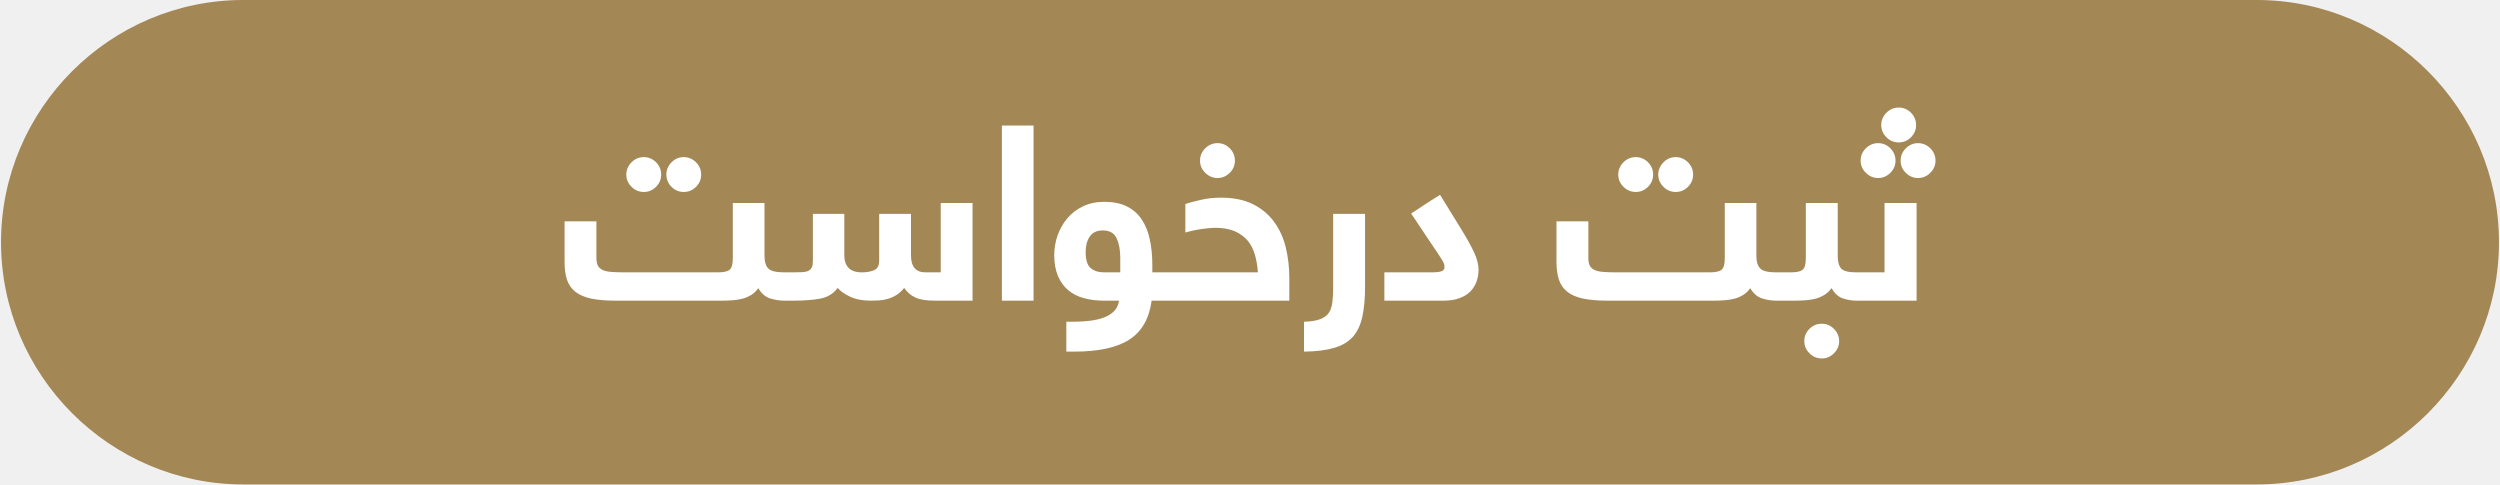
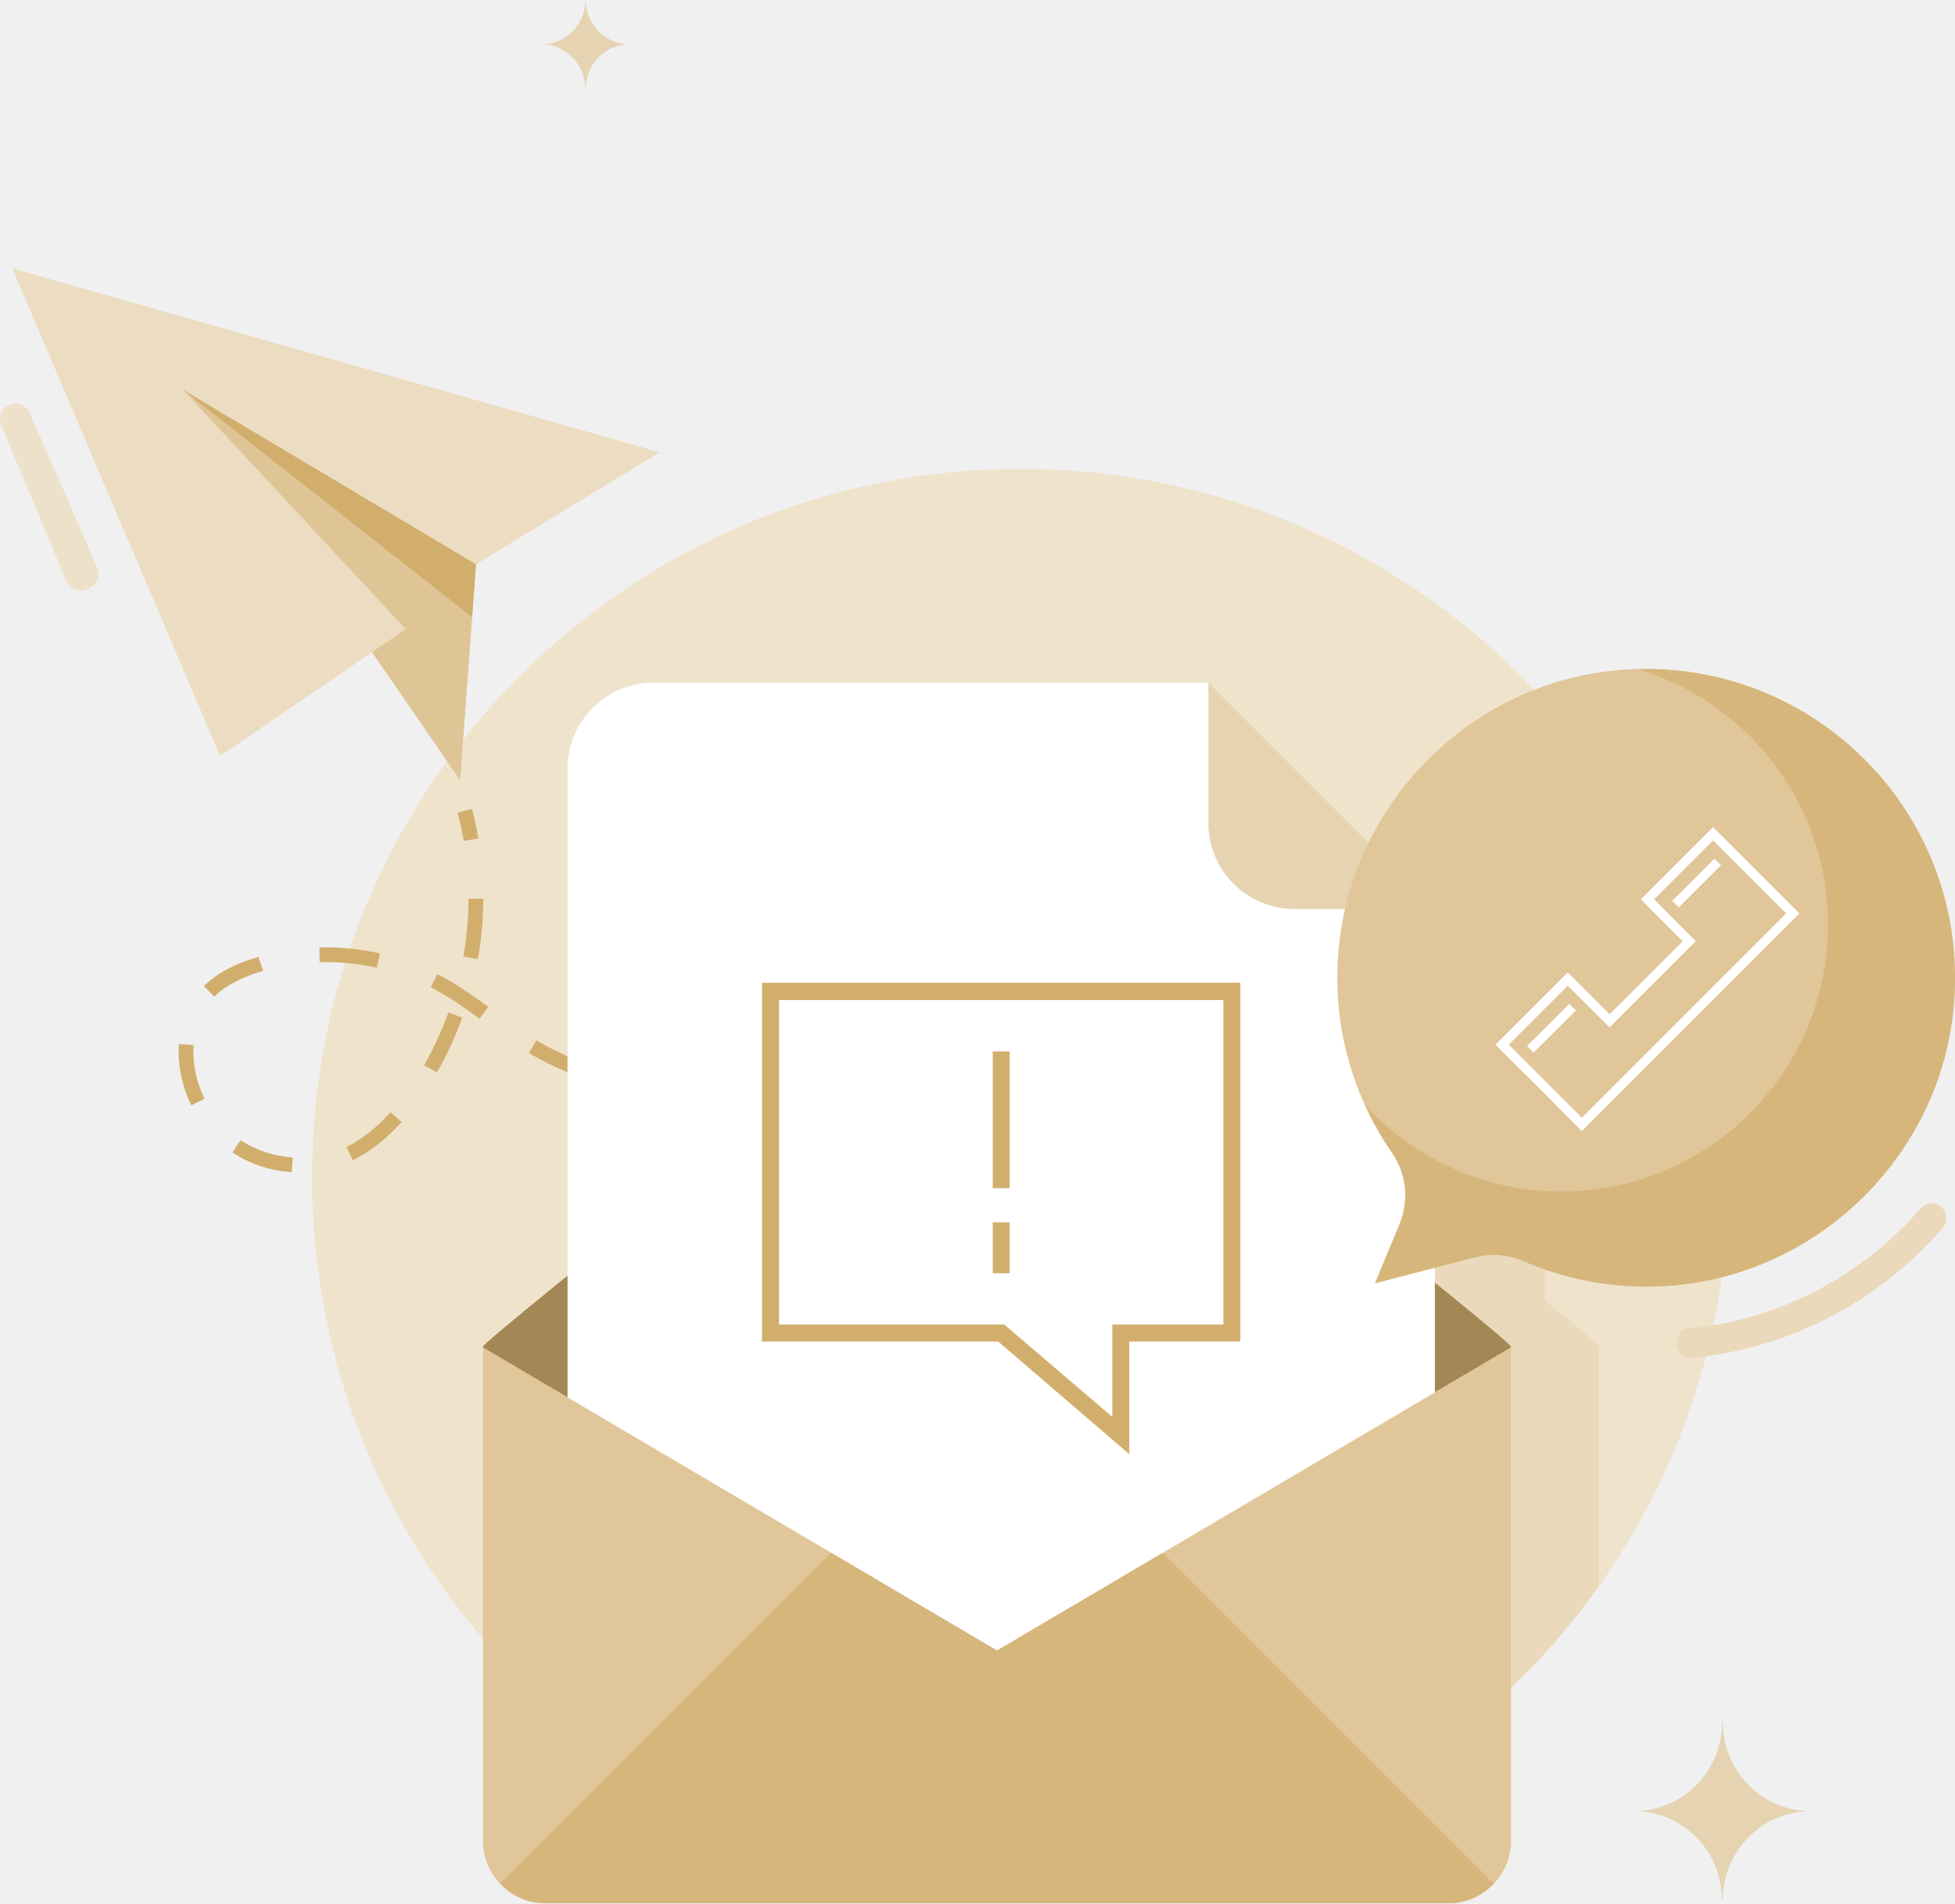
- <svg xmlns="http://www.w3.org/2000/svg" xml:space="preserve" width="3.117in" height="0.604in" version="1.1" style="shape-rendering:geometricPrecision; text-rendering:geometricPrecision; image-rendering:optimizeQuality; fill-rule:evenodd; clip-rule:evenodd" viewBox="0 0 31165 6044">
+ <svg xmlns="http://www.w3.org/2000/svg" xml:space="preserve" width="10.768in" height="10.484in" version="1.1" style="shape-rendering:geometricPrecision; text-rendering:geometricPrecision; image-rendering:optimizeQuality; fill-rule:evenodd; clip-rule:evenodd" viewBox="0 0 107679 104842">
  <defs>
    <style type="text/css">
   
-     .fil0 {fill:#A38755}
-     .fil1 {fill:white;fill-rule:nonzero}
+     .fil5 {fill:#43BEB2}
+     .fil6 {fill:#A38755}
+     .fil4 {fill:#D2AE6D}
+     .fil10 {fill:#D7B67C}
+     .fil3 {fill:#DFC596}
+     .fil9 {fill:#E0C698}
+     .fil8 {fill:#E5D3B2}
+     .fil1 {fill:#EAD9BA}
+     .fil2 {fill:#ECDDC2}
+     .fil11 {fill:#EEE1C9}
+     .fil0 {fill:#EFE3CC}
+     .fil7 {fill:white}
   
  </style>
  </defs>
  <g id="Layer_x0020_1">
-     <g id="_2557013244704">
-       <path class="fil0" d="M3022 0l25121 0c1662,0 3022,1360 3022,3022l0 0c0,1662 -1360,3022 -3022,3022l-25121 0c-1662,0 -3022,-1360 -3022,-3022l0 0c0,-1662 1360,-3022 3022,-3022z" />
-       <path class="fil1" d="M9769 3751c-58,0 -117,-10 -177,-29 -59,-20 -107,-62 -144,-127 -25,35 -54,63 -87,84 -34,21 -69,37 -109,47 -38,10 -79,17 -121,20 -41,3 -83,5 -123,5l-1344 0c-120,0 -221,-9 -303,-26 -82,-18 -147,-46 -196,-85 -49,-39 -83,-89 -104,-150 -20,-61 -30,-136 -30,-223l0 -506 397 0 0 452c0,41 6,73 16,96 11,24 29,42 55,56 26,14 62,23 107,27 45,4 102,6 172,6l1165 0c70,0 119,-10 146,-32 27,-21 41,-70 41,-144l0 -689 395 0 0 655c0,75 15,129 47,161 32,33 98,49 197,49 16,0 32,2 46,5 15,4 27,11 39,22 11,11 20,27 26,50 6,22 9,53 9,92 0,69 -10,118 -29,144 -20,26 -50,40 -91,40zm-1968 -1573c0,-58 22,-109 65,-153 42,-43 94,-65 154,-65 58,0 109,22 152,64 43,43 64,95 64,154 0,59 -21,110 -64,153 -43,43 -94,64 -152,64 -59,0 -110,-21 -153,-64 -44,-43 -66,-94 -66,-153zm500 0c0,-58 21,-109 64,-153 43,-43 93,-65 152,-65 59,0 110,22 153,64 44,43 65,95 65,154 0,59 -21,110 -64,153 -43,43 -94,64 -154,64 -59,0 -109,-21 -152,-64 -43,-43 -64,-94 -64,-153zm1592 1220c45,0 82,-1 112,-3 29,-2 53,-8 71,-18 19,-10 32,-25 41,-44 8,-19 12,-46 12,-82l0 -583 392 0 0 520c0,65 18,116 53,154 35,37 91,56 166,56 60,0 110,-9 152,-27 43,-18 64,-57 64,-120l0 -583 397 0 0 520c0,140 61,210 181,210l190 0 0 -865 397 0 0 1218 -468 0c-108,0 -190,-13 -245,-39 -56,-25 -102,-65 -140,-120 -31,39 -64,69 -99,90 -34,21 -70,37 -107,47 -37,11 -73,17 -108,19 -36,2 -70,3 -103,3 -103,0 -191,-17 -261,-51 -71,-34 -121,-70 -151,-108 -55,72 -126,116 -215,133 -88,17 -200,26 -337,26l-119 0c-16,0 -31,-2 -45,-5 -15,-3 -28,-10 -40,-21 -11,-12 -20,-29 -26,-51 -6,-23 -8,-53 -8,-92 0,-70 9,-118 29,-144 19,-27 49,-40 90,-40l125 0zm2989 -1832l0 2185 -395 0 0 -2185 395 0zm1473 2185c-29,222 -121,383 -276,485 -155,101 -386,151 -694,151l-94 0 0 -373 70 0c104,0 192,-6 265,-18 72,-12 132,-30 178,-54 45,-24 80,-52 102,-83 22,-31 37,-67 42,-108l-189 0c-90,0 -173,-10 -248,-31 -76,-20 -141,-53 -196,-99 -55,-46 -97,-105 -129,-178 -30,-73 -46,-160 -46,-261 0,-82 14,-163 41,-243 28,-79 68,-151 121,-214 54,-63 119,-114 197,-151 78,-37 166,-56 266,-56 112,0 207,19 283,58 76,38 138,93 184,163 47,71 81,154 101,251 21,97 31,203 31,320l0 88 224 0c16,0 31,2 46,5 14,4 27,11 38,22 11,11 19,27 26,50 6,22 10,53 10,92 0,69 -10,118 -29,144 -20,26 -50,40 -91,40l-233 0zm-823 -607c0,98 21,165 62,200 42,36 98,54 168,54l202 0 0 -182c0,-98 -16,-179 -46,-244 -30,-64 -87,-97 -171,-97 -76,0 -131,26 -164,77 -34,50 -51,114 -51,192zm2149 254c-5,-82 -19,-157 -39,-225 -20,-68 -51,-127 -93,-176 -42,-48 -96,-86 -161,-114 -65,-27 -147,-41 -244,-41 -33,0 -85,5 -155,14 -70,9 -141,24 -213,45l0 -356c47,-16 111,-33 191,-51 81,-19 164,-28 250,-28 159,0 294,27 403,82 109,55 197,128 264,221 67,91 116,198 145,319 29,121 44,247 44,379l0 284 -1487 0c-15,0 -31,-2 -45,-5 -15,-3 -28,-10 -39,-21 -11,-12 -20,-29 -26,-51 -6,-23 -9,-53 -9,-92 0,-70 10,-118 29,-144 19,-27 50,-40 90,-40l1095 0zm-722 -1394c0,-59 22,-110 64,-153 43,-43 95,-65 154,-65 59,0 110,21 153,64 43,43 64,94 64,154 0,59 -21,110 -64,152 -43,43 -94,65 -153,65 -58,0 -109,-22 -153,-65 -43,-42 -65,-93 -65,-152zm1661 664l398 0 0 911c0,146 -12,271 -34,373 -23,103 -62,186 -117,249 -57,63 -134,110 -233,139 -99,29 -225,45 -378,47l0 -373c81,-2 146,-12 196,-30 49,-17 86,-43 111,-77 24,-34 39,-79 47,-133 7,-54 10,-120 10,-195l0 -911zm1814 697c0,53 -9,103 -26,150 -17,47 -43,87 -77,122 -35,35 -80,63 -135,83 -56,21 -121,31 -196,31l-741 0 0 -353 600 0c46,0 83,-4 110,-13 27,-9 40,-26 40,-51 0,-12 -1,-24 -4,-36 -3,-12 -11,-29 -23,-50 -13,-22 -31,-50 -54,-84 -24,-35 -55,-81 -93,-138l-242 -362c61,-40 120,-80 178,-117 58,-39 120,-77 183,-116l266 432c72,117 126,214 161,292 35,77 53,147 53,210zm3711 386c-59,0 -118,-10 -177,-29 -59,-20 -107,-62 -144,-127 -25,35 -54,63 -87,84 -34,21 -70,37 -109,47 -39,10 -79,17 -121,20 -42,3 -83,5 -124,5l-1343 0c-121,0 -222,-9 -304,-26 -81,-18 -147,-46 -195,-85 -49,-39 -84,-89 -104,-150 -20,-61 -31,-136 -31,-223l0 -506 398 0 0 452c0,41 5,73 15,96 11,24 30,42 56,56 26,14 62,23 107,27 45,4 102,6 172,6l1165 0c70,0 118,-10 146,-32 27,-21 41,-70 41,-144l0 -689 394 0 0 655c0,75 16,129 48,161 32,33 98,49 197,49 16,0 31,2 45,5 15,4 28,11 40,22 11,11 20,27 26,50 6,22 8,53 8,92 0,69 -9,118 -29,144 -19,26 -49,40 -90,40zm-1968 -1573c0,-58 21,-109 64,-153 43,-43 95,-65 154,-65 59,0 110,22 153,64 43,43 64,95 64,154 0,59 -21,110 -64,153 -43,43 -94,64 -153,64 -58,0 -109,-21 -153,-64 -43,-43 -65,-94 -65,-153zm499 0c0,-58 22,-109 65,-153 42,-43 93,-65 152,-65 59,0 110,22 153,64 43,43 65,95 65,154 0,59 -22,110 -64,153 -43,43 -94,64 -154,64 -59,0 -110,-21 -152,-64 -43,-43 -65,-94 -65,-153zm1654 1220c70,0 119,-10 146,-32 28,-21 41,-70 41,-144l0 -689 398 0 0 655c0,75 14,129 42,161 29,33 92,49 191,49 16,0 31,2 45,5 14,4 27,11 38,22 11,11 20,27 26,50 7,22 10,53 10,92 0,69 -10,118 -29,144 -19,26 -49,40 -90,40 -59,0 -116,-10 -172,-29 -55,-20 -101,-62 -138,-127 -25,35 -54,63 -89,84 -34,21 -70,37 -109,47 -39,10 -80,17 -122,20 -41,3 -83,5 -124,5l-250 0c-16,0 -32,-2 -46,-5 -15,-3 -27,-10 -39,-21 -11,-12 -20,-29 -26,-51 -6,-23 -9,-53 -9,-92 0,-70 10,-118 29,-144 20,-27 50,-40 91,-40l186 0zm168 858c0,-59 21,-110 64,-153 43,-43 94,-64 154,-64 59,0 109,21 152,64 43,43 65,94 65,153 0,58 -22,109 -65,152 -43,43 -93,64 -152,64 -59,0 -110,-21 -153,-64 -44,-43 -65,-94 -65,-152zm1001 -858l0 -865 400 0 0 1218 -753 0c-16,0 -31,-2 -45,-5 -15,-3 -28,-10 -39,-21 -12,-12 -20,-29 -26,-51 -7,-23 -9,-53 -9,-92 0,-70 10,-118 29,-144 19,-27 49,-40 90,-40l353 0zm-298 -1394c0,-59 21,-110 64,-153 43,-43 94,-65 154,-65 59,0 110,21 153,64 42,43 64,94 64,154 0,59 -22,110 -64,152 -43,43 -94,65 -153,65 -59,0 -110,-22 -153,-65 -43,-42 -65,-93 -65,-152zm499 0c0,-59 21,-110 64,-153 43,-43 94,-65 153,-65 58,0 109,21 153,64 43,43 65,94 65,154 0,59 -22,110 -65,152 -42,43 -94,65 -153,65 -59,0 -110,-22 -153,-65 -43,-42 -64,-93 -64,-152zm-242 -444c0,-58 21,-109 64,-153 43,-43 94,-65 154,-65 59,0 110,21 153,64 42,43 64,95 64,154 0,59 -22,110 -64,153 -43,43 -94,64 -153,64 -59,0 -110,-21 -153,-64 -43,-43 -65,-94 -65,-153z" />
+     <g id="_2622979433408">
+       <g>
+         <path class="fil0" d="M95224 64847c0,-21551 -17470,-39020 -39019,-39020 -21550,0 -39019,17469 -39019,39020 0,21549 17469,39019 39019,39019 21549,0 39019,-17470 39019,-39019z" />
+         <path class="fil1" d="M83231 92975l0 -18750 -7 0 0 -44c-23,-97 -2377,-2049 -4187,-3531l0 -820 2190 -566c344,-88 695,-131 1043,-131 566,-1 1126,114 1647,340 380,163 774,320 1169,447l0 1713c1810,1482 2958,2451 2980,2548l0 44 7 0 0 13119c-1437,2033 -3054,3911 -4842,5631l0 0z" />
+         <polygon class="fil2" points="672,14784 12122,41650 20490,35925 25341,42972 26216,31085 36344,24913 " />
+         <polygon class="fil3" points="22346,34654 12122,41650 20490,35925 25341,42972 26216,31085 10077,21473 " />
+         <polygon class="fil4" points="26001,33998 10077,21473 26216,31085 " />
+         <path class="fil4" d="M25546 46323c-91,-523 -205,-1045 -341,-1553l786 -209c141,530 261,1076 356,1623l-801 139z" />
+         <path class="fil4" d="M26320 52830l-801 -142c186,-1050 283,-2121 289,-3182l813 4c-6,1107 -107,2225 -301,3320l0 0zm-5564 479c-924,-206 -1872,-312 -2817,-312l-330 5 -20 -813c1119,-27 2248,81 3344,328l-177 792zm-8954 1587l-569 -581c716,-701 1694,-1225 2992,-1605l273 767c-1195,350 -2087,823 -2696,1419l0 0zm14614 1222c-748,-544 -1550,-1115 -2420,-1591l-272 -145 373 -722c97,49 193,101 289,153 912,500 1773,1113 2509,1649l-479 656zm34913 1072l-251 -773c1033,-335 2061,-686 3084,-1049l271 766c-1028,365 -2064,719 -3104,1056l0 0zm-6316 1800l-191 -790c1016,-247 2074,-527 3143,-833l224 782c-1080,309 -2148,591 -3176,841l0 0zm-30952 90l-705 -405c526,-916 978,-1891 1340,-2898l765 275c-379,1052 -850,2070 -1400,3028zm8111 323c-955,-325 -1851,-722 -2662,-1180 -127,-71 -254,-146 -380,-221l420 -696c118,71 237,141 358,209 769,433 1618,810 2526,1119l-262 769 0 0zm16381 822l-109 -805c1045,-143 2123,-321 3203,-529l153 798c-1094,212 -2186,392 -3247,536l0 0zm-9864 370l-519 -40c-999,-84 -1905,-196 -2768,-346l138 -801c840,145 1722,255 2697,337l508 38 -56 812 0 0zm3296 106l-4 -812c1059,-5 2149,-49 3238,-129l60 810c-1108,82 -2216,127 -3294,131l0 0zm-31447 186c-459,-929 -701,-1950 -701,-2953 0,-83 2,-165 6,-247l10 -176 810 59 -8 149c-3,72 -5,143 -5,215 0,879 213,1775 617,2593l-729 360 0 0zm8903 3022l-359 -729c845,-417 1663,-1060 2432,-1916l604 544c-837,932 -1739,1640 -2677,2101zm-3377 663c-1179,-79 -2308,-456 -3264,-1090l449 -677c838,556 1831,886 2870,955l-55 812z" />
+         <path class="fil5" d="M67545 54988l-289 -760c506,-192 1011,-388 1515,-586l296 758c-506,197 -1013,394 -1522,588l0 0z" />
+         <path class="fil1" d="M93132 74797c-413,0 -767,-314 -808,-735 -43,-446 284,-843 731,-887 4912,-475 9431,-2821 12724,-6602 296,-339 809,-374 1147,-79 338,294 375,808 79,1146 -3567,4097 -8466,6637 -13793,7154l-80 3 0 0z" />
+         <path class="fil6" d="M83227 74226l-28317 16699 -28316 -16699 5 -46c23,-106 1586,-1411 3969,-3347l64 -55c7820,-6349 24278,-19349 24278,-19349 0,0 16459,13000 24278,19349 2420,1964 4012,3292 4034,3402l5 46 0 0z" />
+         <path class="fil7" d="M66556 37599l-30552 0c-2620,0 -4745,2125 -4745,4745l0 46194c0,2620 2125,4744 4745,4744l38283 0c2619,0 4744,-2124 4744,-4744l0 -38463 -12475 -12476 0 0z" />
+         <path class="fil8" d="M66556 45330c0,2620 2124,4745 4744,4745l7731 0 -12475 -12476 0 7731z" />
+         <path class="fil9" d="M83230 74225l0 27166c0,1899 -1552,3451 -3451,3451l-49740 0c-1899,0 -3442,-1552 -3442,-3451l0 -27166 28316 16696 28317 -16696z" />
+         <path class="fil10" d="M82273 103761l-18225 -18226 -9135 5386 -9137 -5387 -18227 18225c628,663 1508,1083 2490,1083l49740 0c981,0 1864,-419 2494,-1081z" />
+         <path class="fil9" d="M88949 36933c-8152,800 -14664,7519 -15246,15689 -291,4066 861,7843 2983,10898 800,1150 931,2638 393,3932l-1344 3236 5495 -1424c895,-233 1841,-160 2690,208 2547,1105 5416,1609 8430,1317 8001,-775 14475,-7236 15248,-15237 1037,-10733 -7912,-19673 -18649,-18619l0 0z" />
+         <path class="fil10" d="M90211 36860c6059,1814 10478,7426 10478,14076 0,8118 -6580,14698 -14698,14698 -4276,0 -8114,-1838 -10799,-4753 423,926 919,1811 1494,2639 800,1150 931,2638 393,3932l-1344 3236 5495 -1424c895,-233 1841,-160 2690,208 2547,1105 5416,1609 8430,1317 8001,-775 14475,-7236 15248,-15237 996,-10310 -7222,-18958 -17387,-18692l0 0z" />
+         <path class="fil11" d="M1642 22751l3714 8523c189,435 -11,940 -446,1127l-132 57c-437,189 -944,-14 -1129,-454l-3581 -8579c-190,-449 34,-966 492,-1136 427,-157 902,46 1082,462l0 0z" />
+         <path class="fil4" d="M55613 70137l0 -2803 -933 0 0 2803 933 0zm5653 7913l-5954 -5088 -12407 0 0 -17875 24480 0 0 17875 -6119 0 0 5088 0 0zm933 -4152l6120 0 0 -19761 -26348 0 0 19761 13007 0 7221 6204 0 -6204zm-7519 -8447l933 0 0 -7536 -933 0 0 7536z" />
+         <path class="fil7" d="M84109 57618l357 366 2332 -2323 -366 -366 -2323 2323 0 0zm15002 -7300l-11983 11984c-1583,-1592 -3165,-3174 -4757,-4757l3979 -3979 2305 2305 4025 -4025 -2305 -2305 3979 -3979c1583,1582 3175,3174 4757,4756l0 0zm-4757 -4025l-3247 3248 2296 2305 -4748 4748 -2305 -2296 -3247 3247c1344,1345 2680,2680 4025,4025l11251 -11252c-1344,-1344 -2680,-2680 -4025,-4025l0 0 0 0zm-2250 3330l366 357 2324 -2324 -366 -356 -2324 2323z" />
+       </g>
+       <path class="fil8" d="M90144 99768c2602,85 4688,2220 4702,4865l43 0c21,-2645 2107,-4780 4702,-4865 -2609,-85 -4702,-2242 -4702,-4901l-36 0c0,2659 -2093,4816 -4709,4901z" />
+       <path class="fil8" d="M29896 2442c1296,42 2335,1106 2342,2423l21 0c11,-1317 1050,-2381 2343,-2423 -1300,-43 -2343,-1117 -2343,-2442l-17 0c0,1325 -1043,2399 -2346,2442z" />
    </g>
  </g>
</svg>
